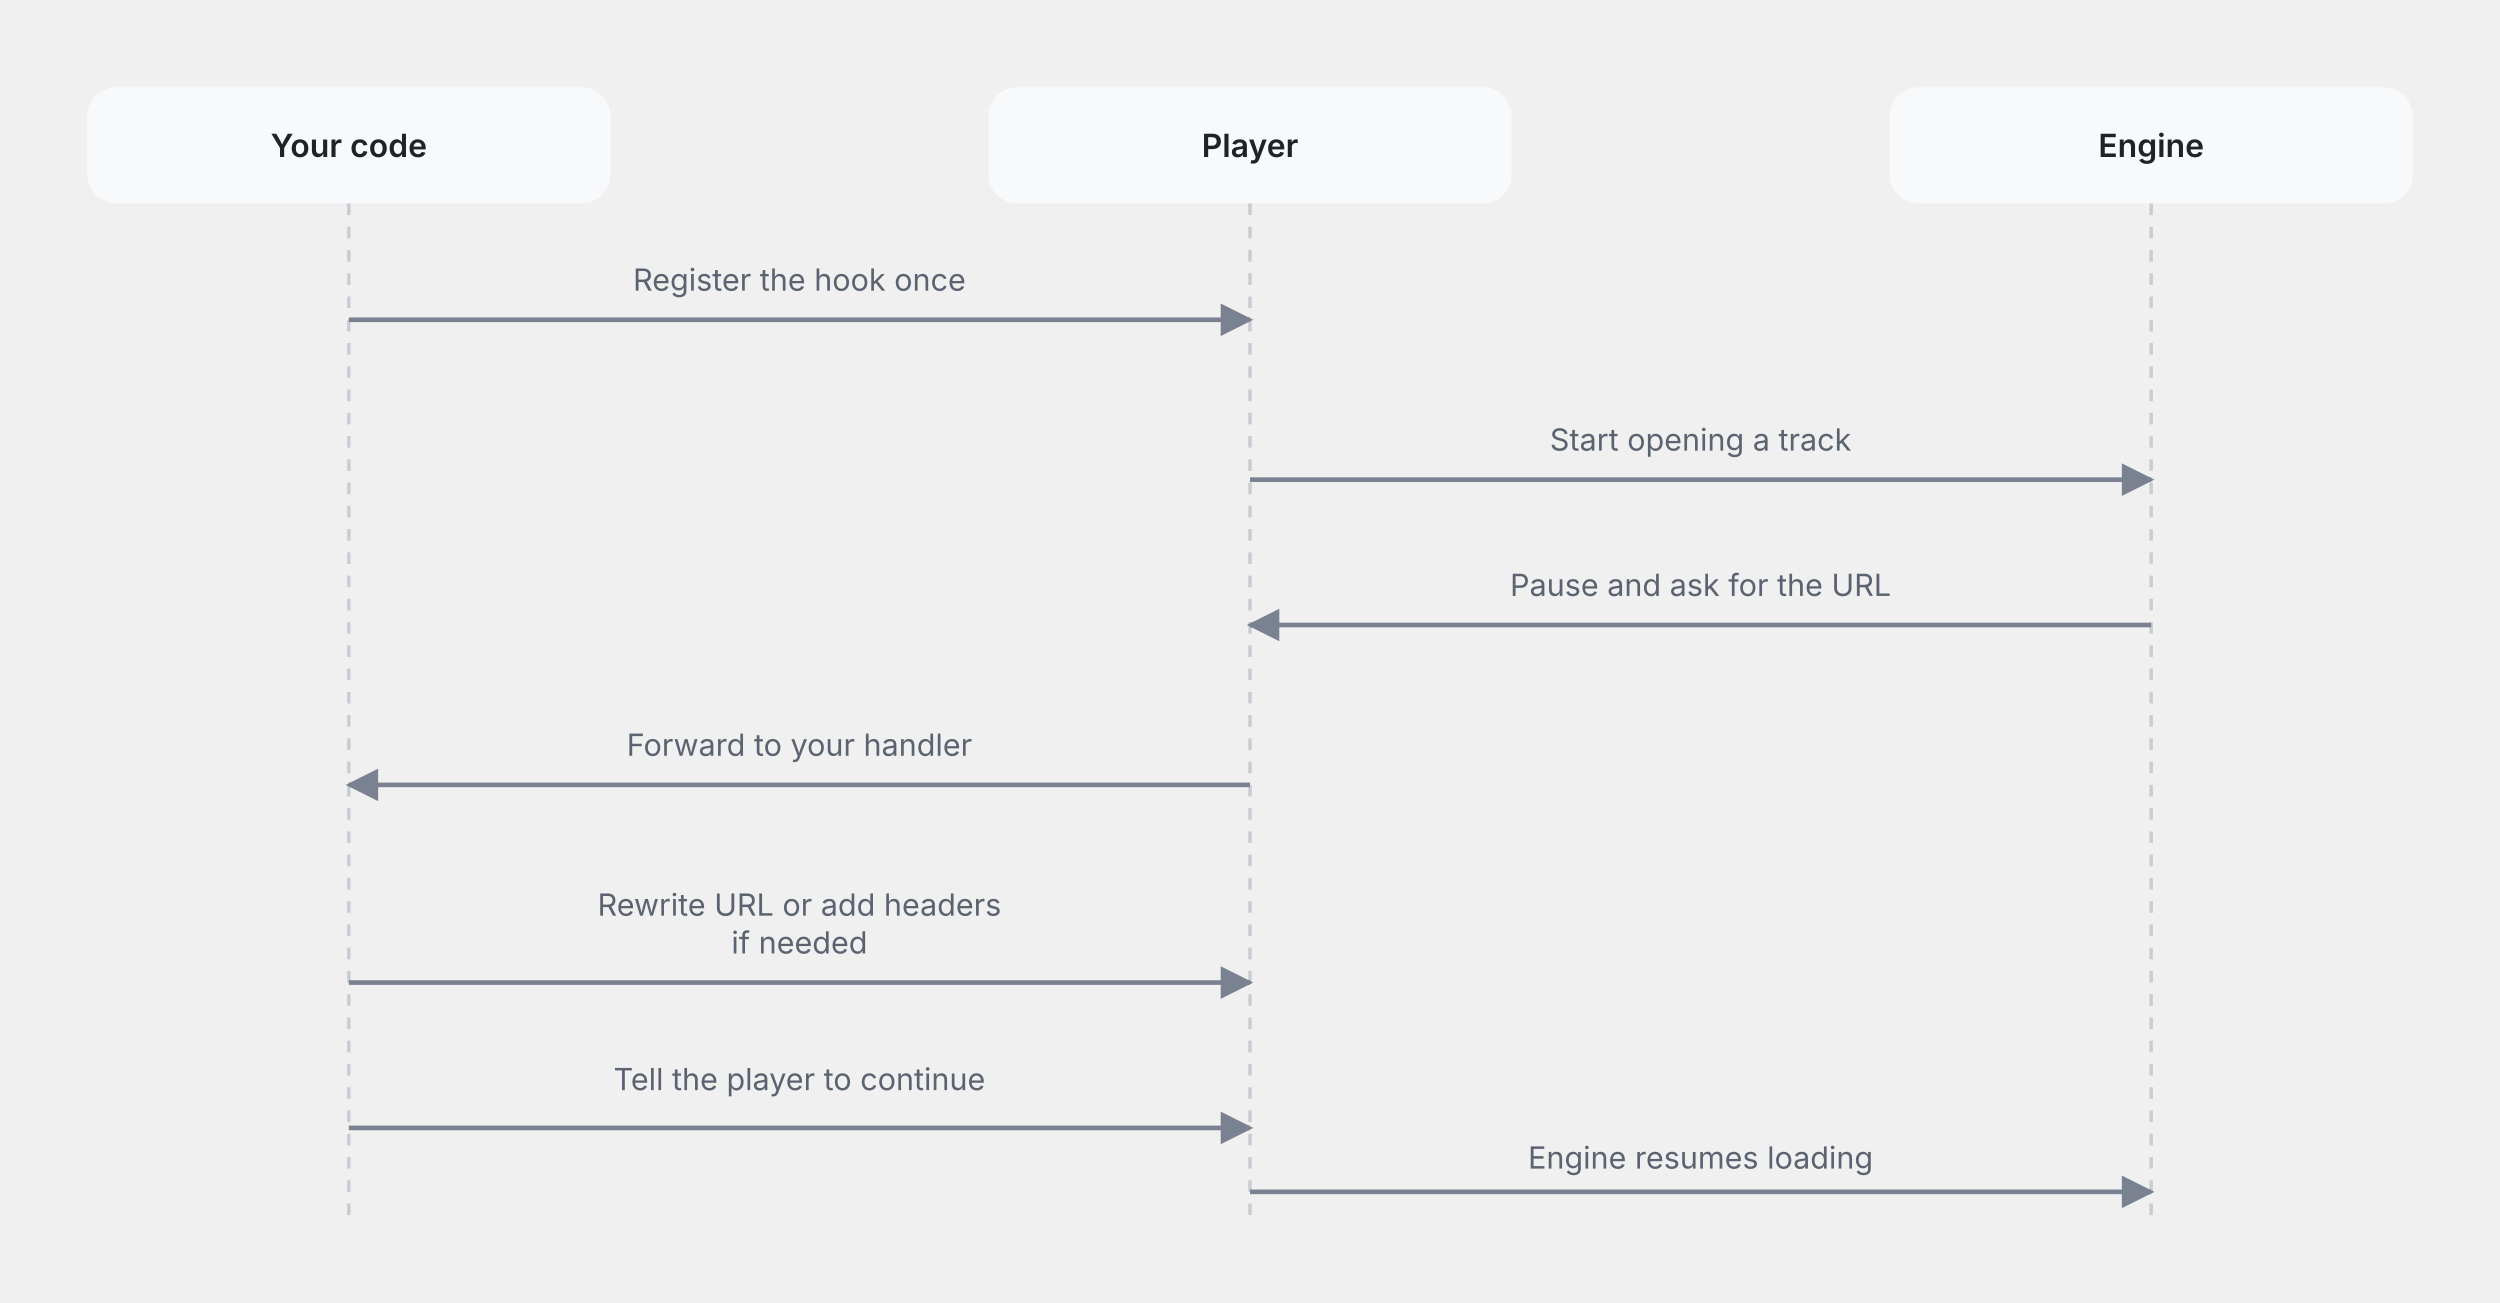
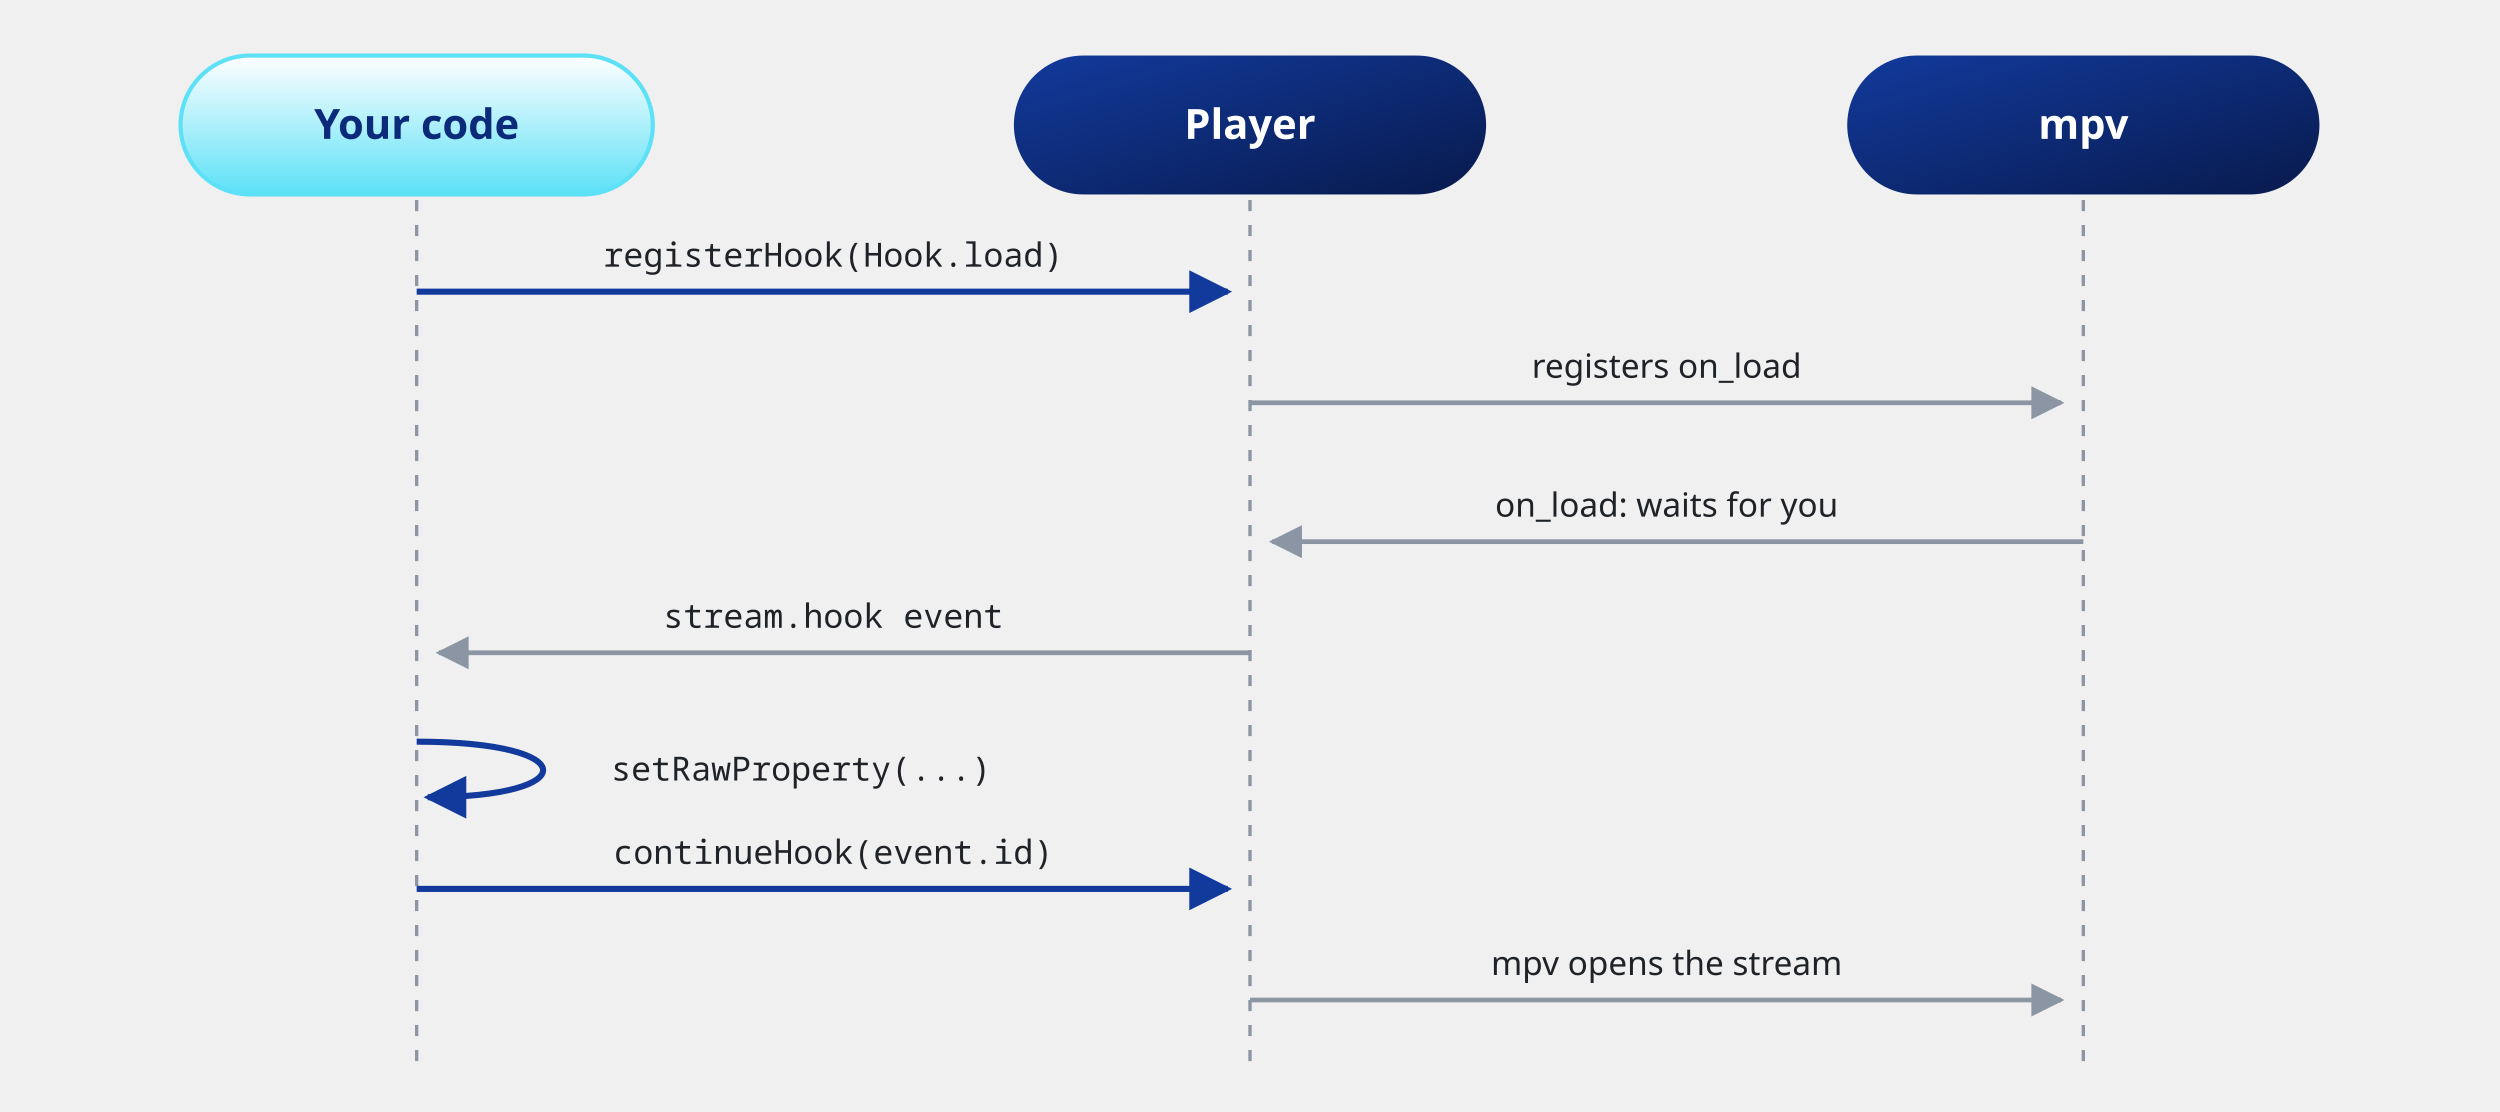
- <svg xmlns="http://www.w3.org/2000/svg" viewBox="10 10 860 448" font-family="system-ui, -apple-system, sans-serif" font-size="11" role="img" aria-label="Load hook sequence">
+ <svg xmlns="http://www.w3.org/2000/svg" viewBox="0 0 900 400" width="900" height="400" role="img" aria-label="on_load hook sequence">
  <defs>
-     <marker id="ar3" viewBox="0 0 10 10" refX="9" refY="5" markerWidth="7" markerHeight="7" orient="auto-start-reverse">
-       <path d="M0,0 L10,5 L0,10 z" fill="#7a8190" />
+     <linearGradient id="plate" x1="0" y1="0" x2="1" y2="1">
+       <stop offset="0" stop-color="#123A9C" />
+       <stop offset="1" stop-color="#081A4D" />
+     </linearGradient>
+     <linearGradient id="bars" x1="0" y1="1" x2="0" y2="0">
+       <stop offset="0" stop-color="#5CE1F7" />
+       <stop offset="1" stop-color="#FFFFFF" />
+     </linearGradient>
+     <marker id="mmain" viewBox="0 0 10 10" refX="9" refY="5" markerWidth="7" markerHeight="7" orient="auto-start-reverse">
+       <path d="M0,0 L10,5 L0,10 z" fill="#123A9C" />
+     </marker>
+     <marker id="msec" viewBox="0 0 10 10" refX="9" refY="5" markerWidth="7" markerHeight="7" orient="auto-start-reverse">
+       <path d="M0,0 L10,5 L0,10 z" fill="#8C95A3" />
+     </marker>
+     <marker id="mfail" viewBox="0 0 10 10" refX="9" refY="5" markerWidth="7" markerHeight="7" orient="auto-start-reverse">
+       <path d="M0,0 L10,5 L0,10 z" fill="#B42318" />
    </marker>
  </defs>
-   <style>
-     .lifeline  { stroke: #c8cdd4; stroke-dasharray: 4,4; stroke-width: 1.2; }
-     rect       { fill: #f8f9fb; rx: 10; ry: 10; }
-     .name      { font-weight: 600; fill: #1e2329; }
-     .msg       { stroke: #7a8190; stroke-width: 1.6; fill: none; marker-end: url(#ar3); }
-     .edge-text { fill: #5b6371; font-size: 10.5px; }
-   </style>
-   <rect x="40" y="40" width="180" height="40" />
-   <text class="name" x="130" y="64" text-anchor="middle">Your code</text>
-   <line class="lifeline" x1="130" y1="80" x2="130" y2="430" />
-   <rect x="350" y="40" width="180" height="40" />
-   <text class="name" x="440" y="64" text-anchor="middle">Player</text>
-   <line class="lifeline" x1="440" y1="80" x2="440" y2="430" />
-   <rect x="660" y="40" width="180" height="40" />
-   <text class="name" x="750" y="64" text-anchor="middle">Engine</text>
-   <line class="lifeline" x1="750" y1="80" x2="750" y2="430" />
-   <text class="edge-text" x="285" y="110" text-anchor="middle">Register the hook once</text>
-   <path class="msg" d="M130,120 L440,120" />
-   <text class="edge-text" x="595" y="165" text-anchor="middle">Start opening a track</text>
-   <path class="msg" d="M440,175 L750,175" />
-   <text class="edge-text" x="595" y="215" text-anchor="middle">Pause and ask for the URL</text>
-   <path class="msg" d="M750,225 L440,225" />
-   <text class="edge-text" x="285" y="270" text-anchor="middle">Forward to your handler</text>
-   <path class="msg" d="M440,280 L130,280" />
-   <text class="edge-text" x="285" y="325" text-anchor="middle">Rewrite URL or add headers</text>
-   <text class="edge-text" x="285" y="338" text-anchor="middle">if needed</text>
-   <path class="msg" d="M130,348 L440,348" />
-   <text class="edge-text" x="285" y="385" text-anchor="middle">Tell the player to continue</text>
-   <path class="msg" d="M130,398 L440,398" />
-   <path class="msg" d="M440,420 L750,420" />
-   <text class="edge-text" x="595" y="412" text-anchor="middle">Engine resumes loading</text>
+   <rect x="65.0" y="20.0" width="170" height="50" rx="25.0" fill="url(#bars)" stroke="#5CE1F7" stroke-width="1.5" />
+   <text x="150" y="50" text-anchor="middle" font-family="Noto Sans, system-ui, -apple-system, Segoe UI, sans-serif" font-size="15" font-weight="600" fill="#0B2A7A">Your code</text>
+   <line x1="150" y1="72" x2="150" y2="385" stroke="#8C95A3" stroke-width="1.2" stroke-dasharray="4 5" />
+   <rect x="365.0" y="20.0" width="170" height="50" rx="25.0" fill="url(#plate)" stroke="none" stroke-width="1.5" />
+   <text x="450" y="50" text-anchor="middle" font-family="Noto Sans, system-ui, -apple-system, Segoe UI, sans-serif" font-size="15" font-weight="600" fill="#FFFFFF">Player</text>
+   <line x1="450" y1="72" x2="450" y2="385" stroke="#8C95A3" stroke-width="1.2" stroke-dasharray="4 5" />
+   <rect x="665.0" y="20.0" width="170" height="50" rx="25.0" fill="url(#plate)" stroke="none" stroke-width="1.5" />
+   <text x="750" y="50" text-anchor="middle" font-family="Noto Sans, system-ui, -apple-system, Segoe UI, sans-serif" font-size="15" font-weight="600" fill="#FFFFFF">mpv</text>
+   <line x1="750" y1="72" x2="750" y2="385" stroke="#8C95A3" stroke-width="1.2" stroke-dasharray="4 5" />
+   <path d="M150,105 L442,105" fill="none" stroke="#123A9C" stroke-width="2.2" marker-end="url(#mmain)" />
+   <text x="300.0" y="96" text-anchor="middle" font-family="Noto Sans Mono, ui-monospace, SFMono-Regular, Menlo, monospace" font-size="12" font-weight="400" fill="#1F2328">registerHook(Hook.load)</text>
+   <path d="M450,145 L742,145" fill="none" stroke="#8C95A3" stroke-width="1.7" marker-end="url(#msec)" />
+   <text x="600.0" y="136" text-anchor="middle" font-family="Noto Sans, system-ui, -apple-system, Segoe UI, sans-serif" font-size="12" font-weight="400" fill="#1F2328">registers on_load</text>
+   <path d="M750,195 L458,195" fill="none" stroke="#8C95A3" stroke-width="1.7" marker-end="url(#msec)" />
+   <text x="600.0" y="186" text-anchor="middle" font-family="Noto Sans, system-ui, -apple-system, Segoe UI, sans-serif" font-size="12" font-weight="400" fill="#1F2328">on_load: waits for you</text>
+   <path d="M450,235 L158,235" fill="none" stroke="#8C95A3" stroke-width="1.7" marker-end="url(#msec)" />
+   <text x="300.0" y="226" text-anchor="middle" font-family="Noto Sans Mono, ui-monospace, SFMono-Regular, Menlo, monospace" font-size="12" font-weight="400" fill="#1F2328">stream.hook event</text>
+   <path d="M150,267 C210,267 210,287 154,287" fill="none" stroke="#123A9C" stroke-width="2.2" marker-end="url(#mmain)" />
+   <text x="220" y="281" text-anchor="start" font-family="Noto Sans Mono, ui-monospace, SFMono-Regular, Menlo, monospace" font-size="12" font-weight="400" fill="#1F2328">setRawProperty(...)</text>
+   <path d="M150,320 L442,320" fill="none" stroke="#123A9C" stroke-width="2.2" marker-end="url(#mmain)" />
+   <text x="300.0" y="311" text-anchor="middle" font-family="Noto Sans Mono, ui-monospace, SFMono-Regular, Menlo, monospace" font-size="12" font-weight="400" fill="#1F2328">continueHook(event.id)</text>
+   <path d="M450,360 L742,360" fill="none" stroke="#8C95A3" stroke-width="1.7" marker-end="url(#msec)" />
+   <text x="600.0" y="351" text-anchor="middle" font-family="Noto Sans, system-ui, -apple-system, Segoe UI, sans-serif" font-size="12" font-weight="400" fill="#1F2328">mpv opens the stream</text>
</svg>
